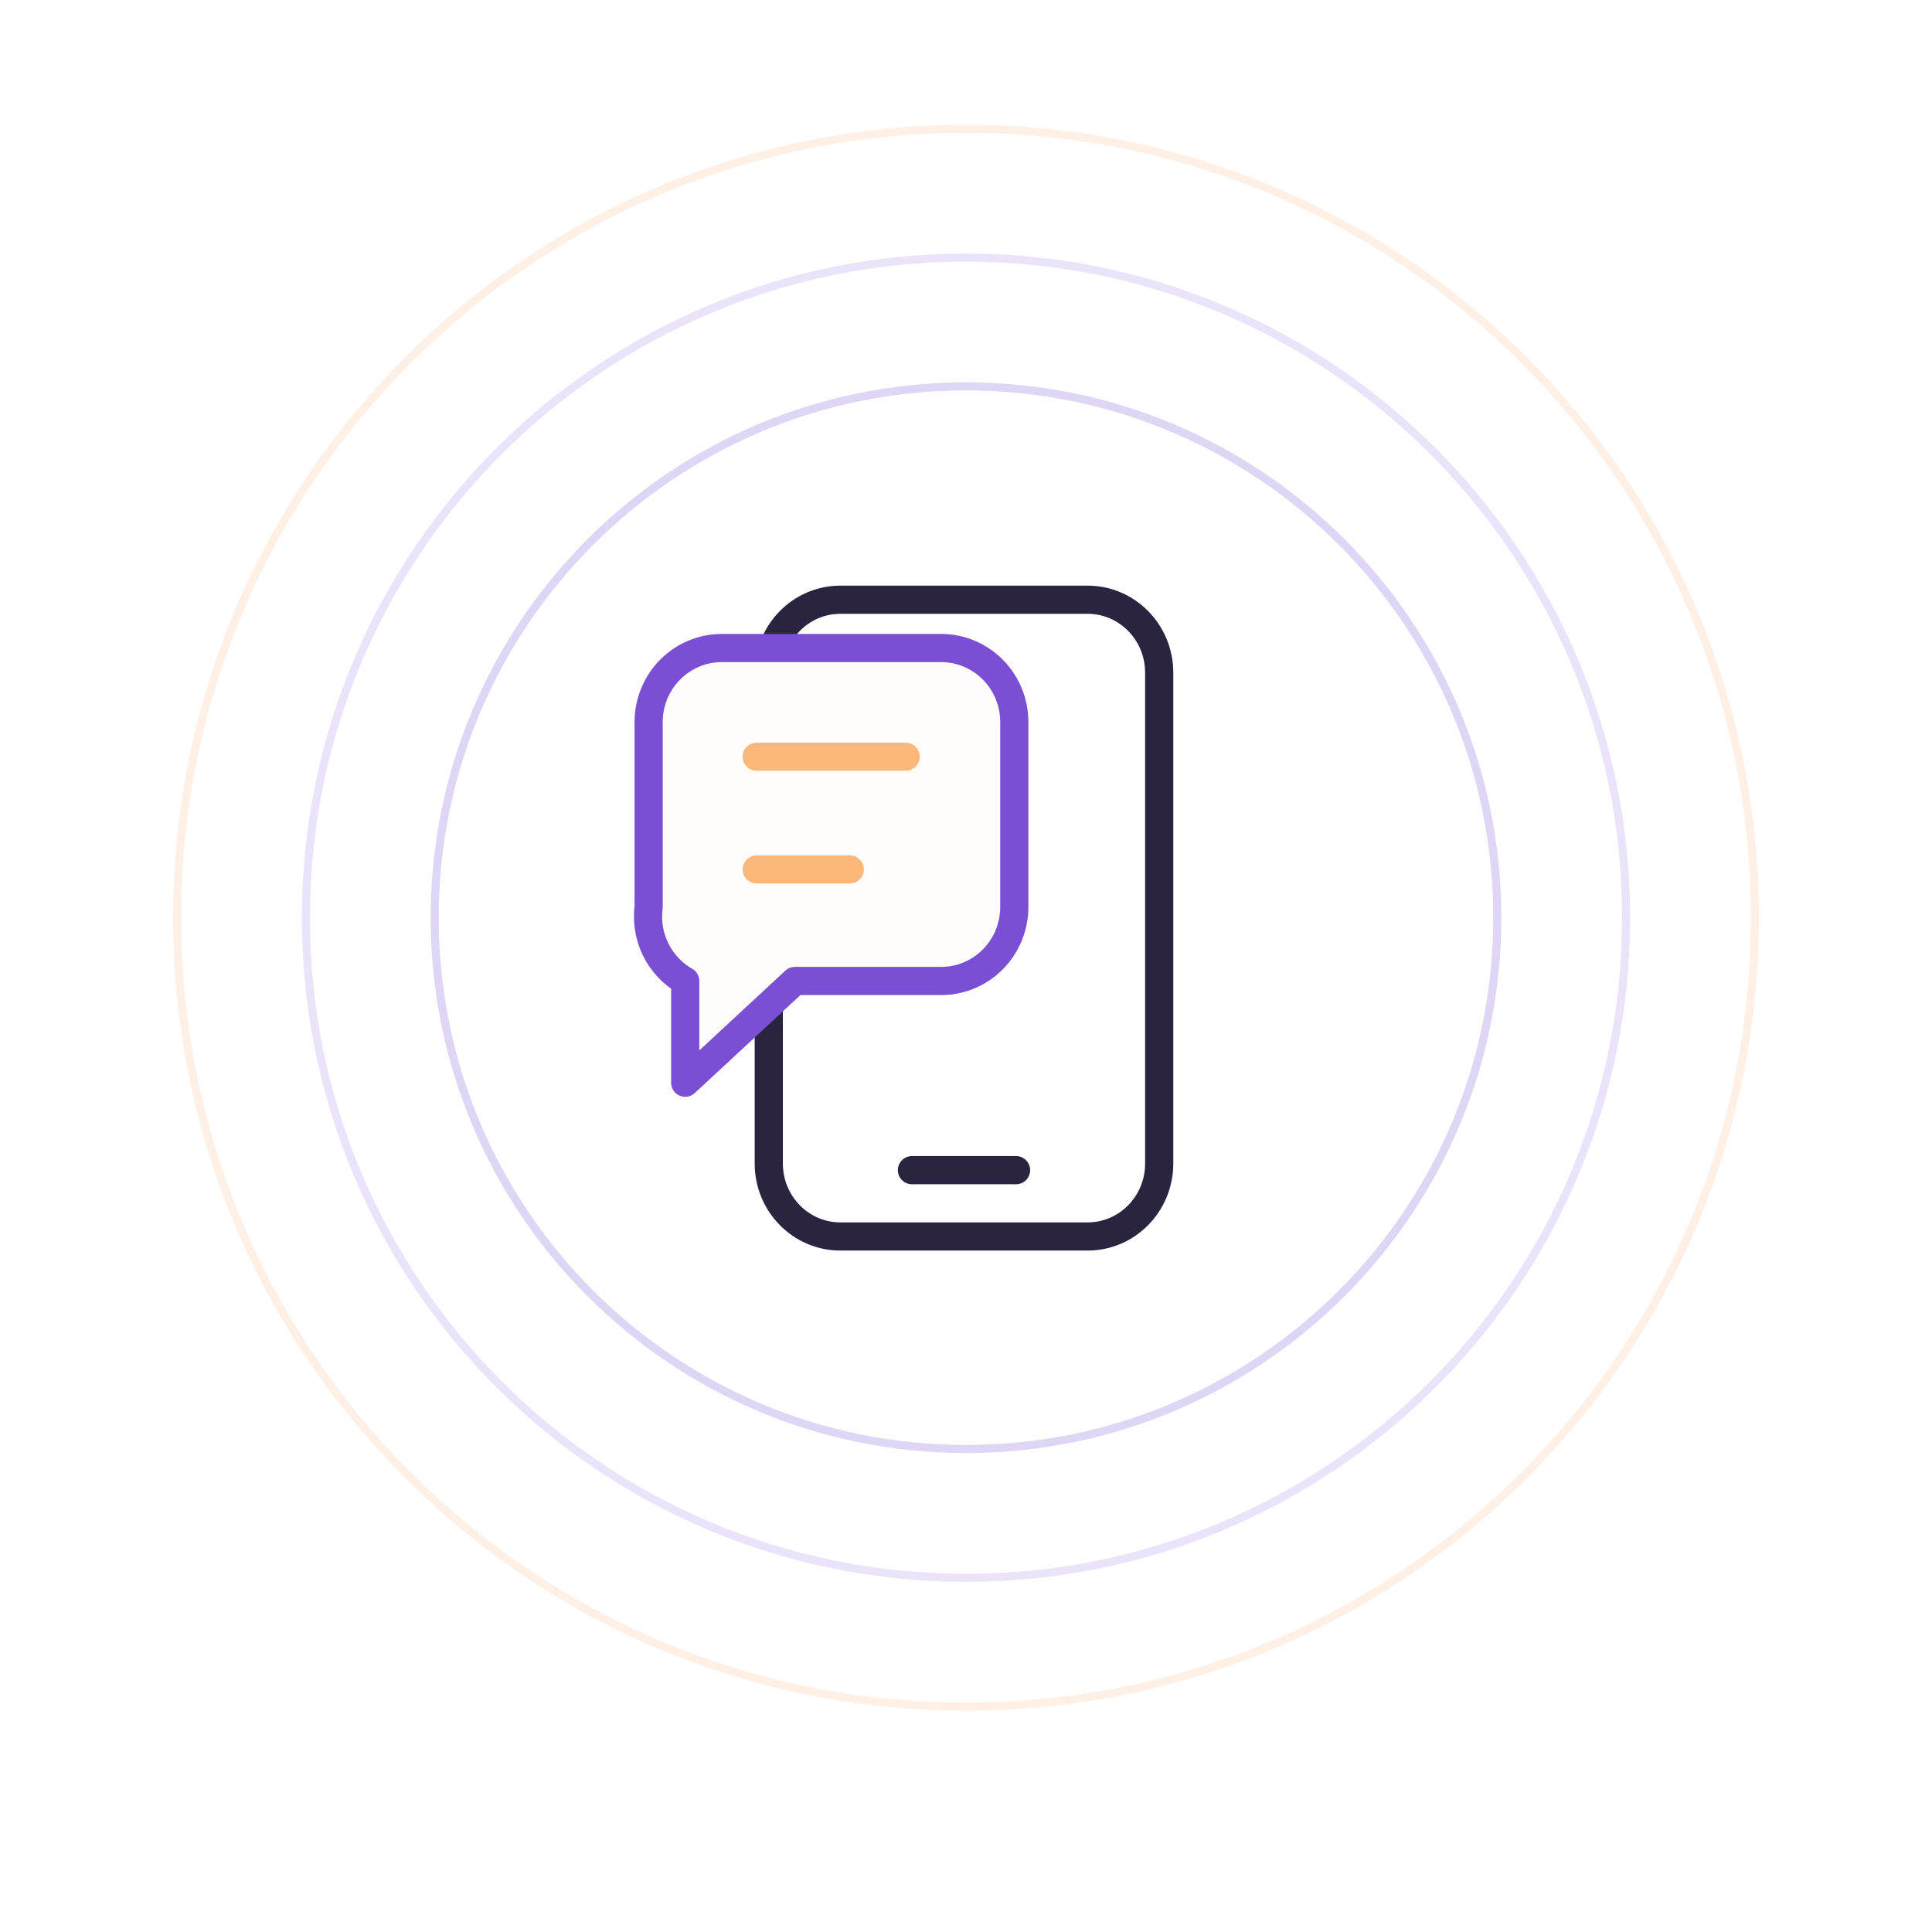
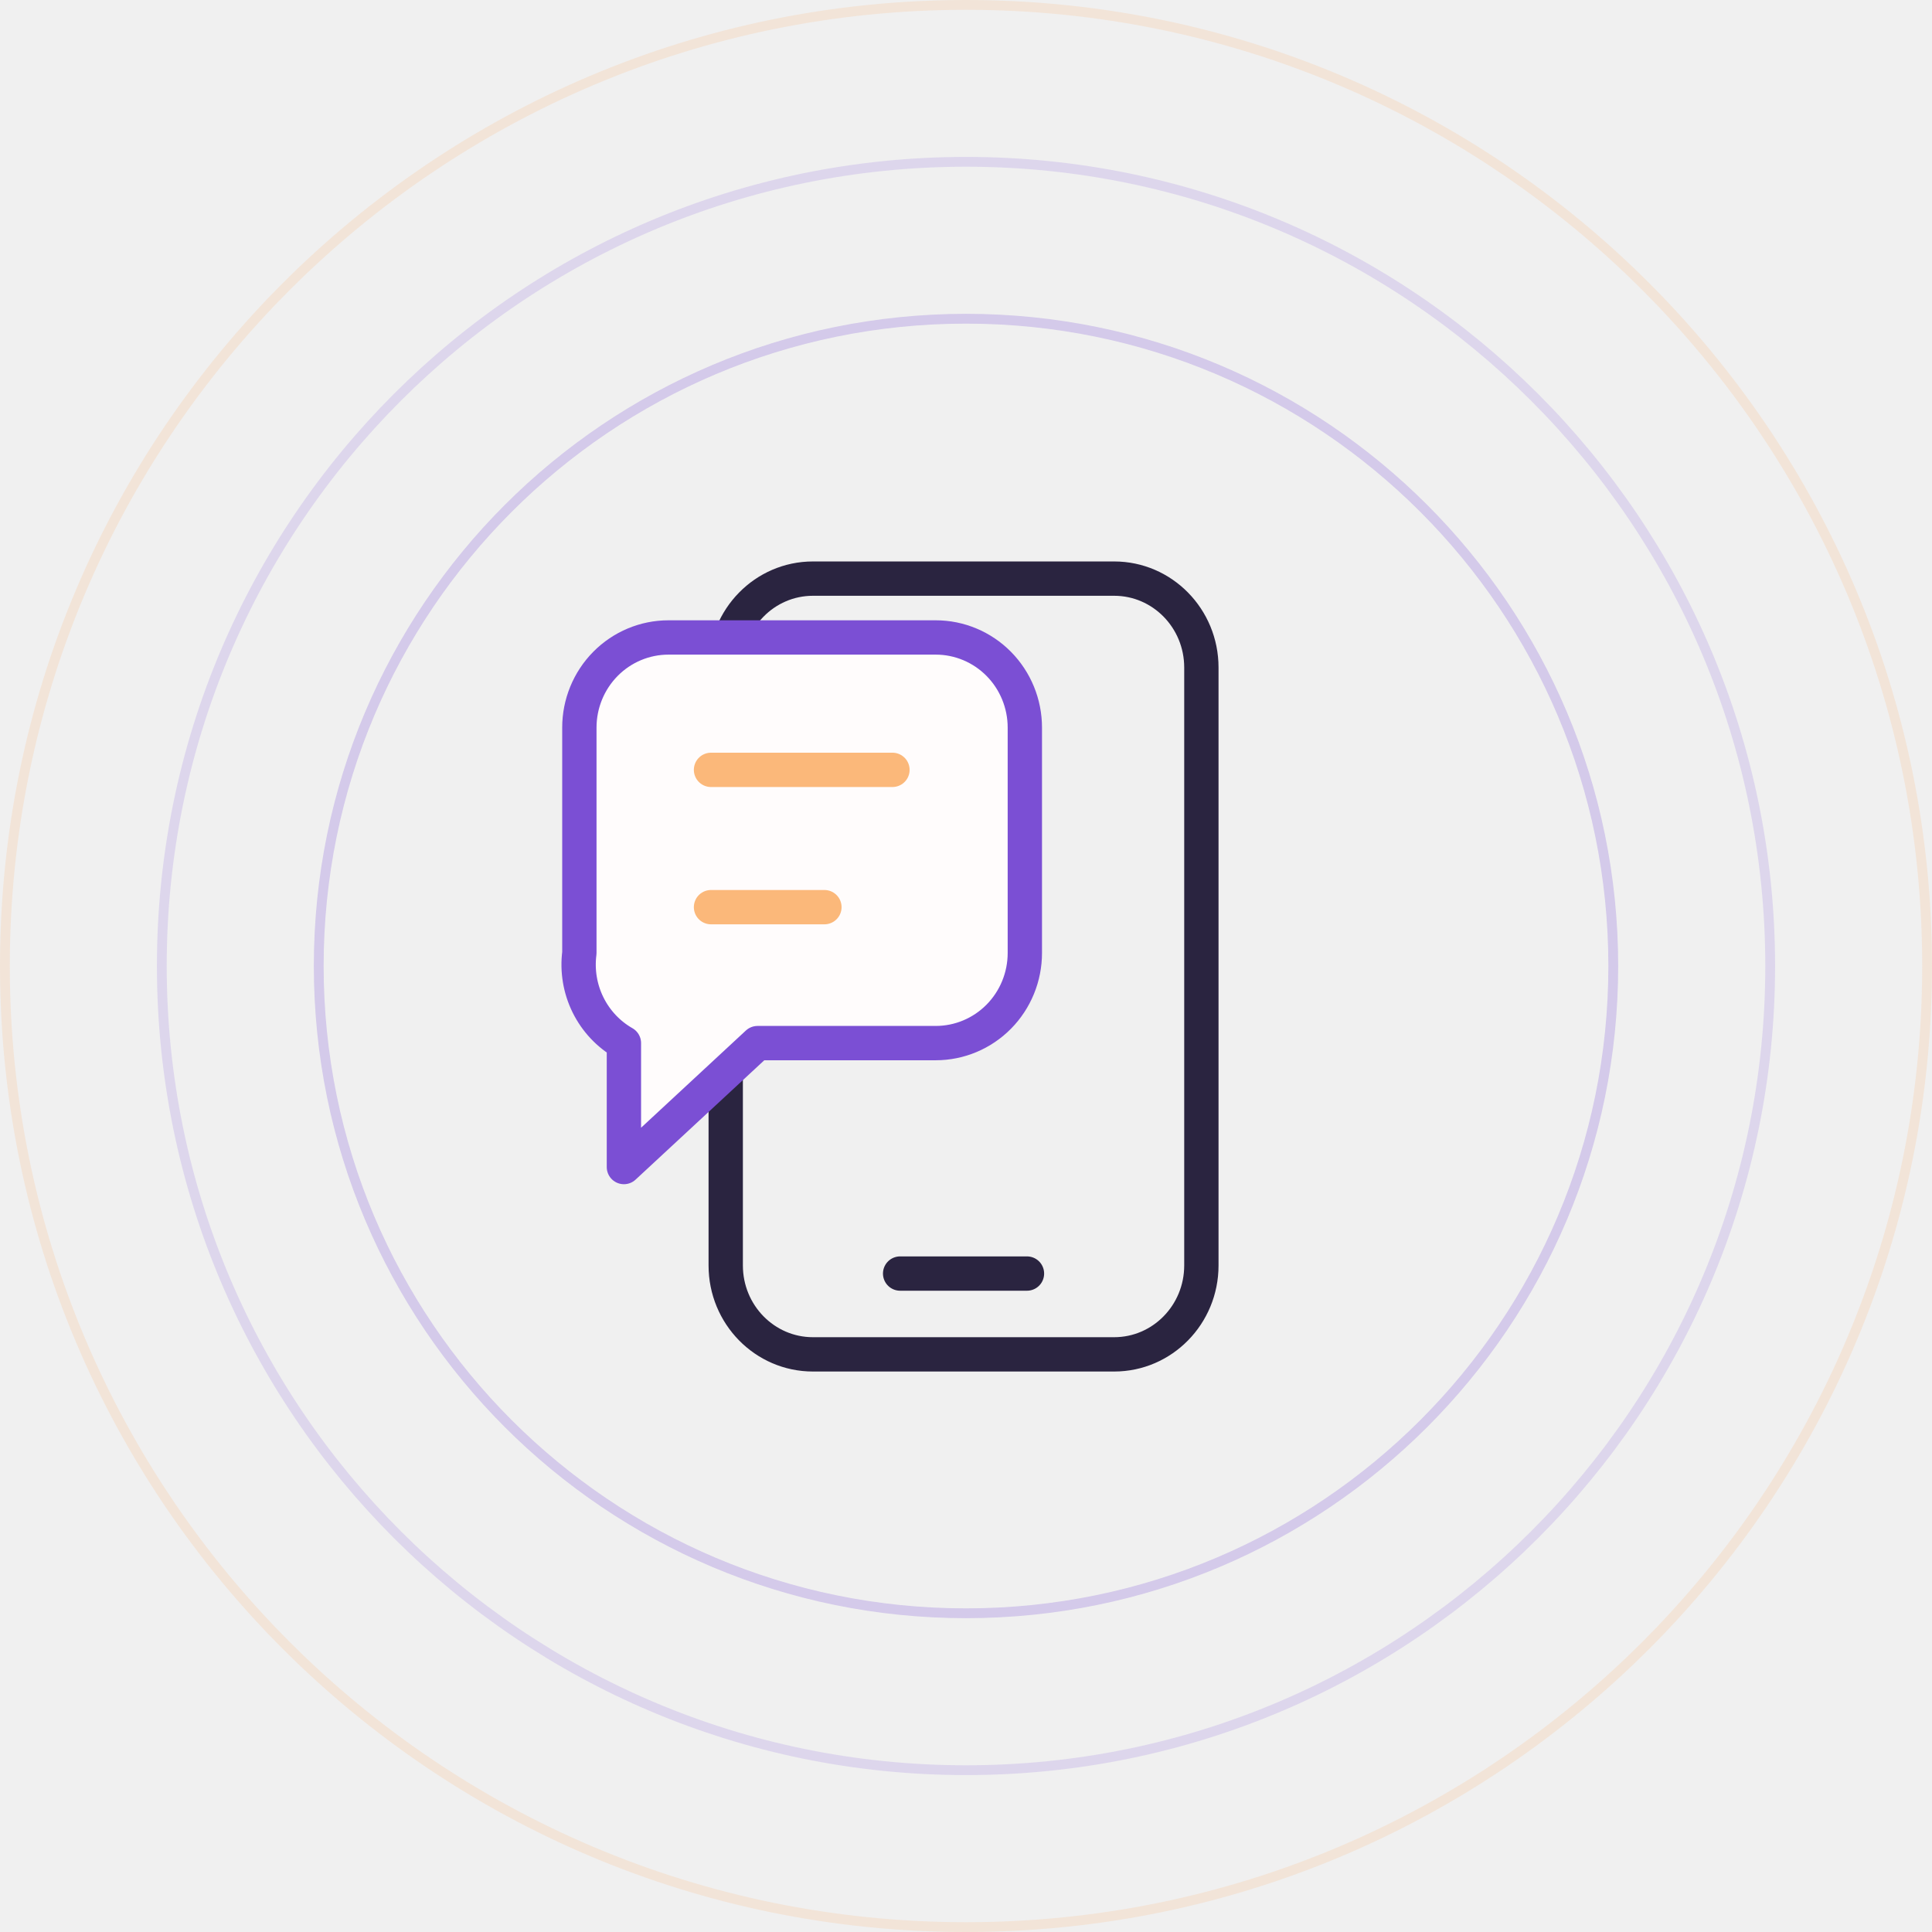
- <svg xmlns="http://www.w3.org/2000/svg" width="480" height="480" viewBox="0 0 480 480" fill="none">
-   <g clip-path="url(#clip0_585_2004)">
-     <path d="M480 0H0V480H480V0Z" fill="white" />
-     <path d="M270.217 149H208.783C198.962 149 191 157.116 191 167.127V289.073C191 299.084 198.962 307.2 208.783 307.2H270.217C280.038 307.2 288 299.084 288 289.073V167.127C288 157.116 280.038 149 270.217 149Z" stroke="#2A2440" stroke-width="7" stroke-linecap="round" stroke-linejoin="round" />
-     <path d="M226.567 290.721H252.433" stroke="#2A2440" stroke-width="7" stroke-linecap="round" stroke-linejoin="round" />
-     <path d="M179.322 161H233.83C238.649 161 243.271 162.937 246.678 166.384C250.086 169.832 252 174.508 252 179.383V225.34C252 230.216 250.086 234.892 246.678 238.339C243.271 241.787 238.649 243.723 233.83 243.723H197.491L170.237 269V243.723C167.085 241.923 164.537 239.212 162.918 235.936C161.3 232.661 160.685 228.972 161.152 225.34V179.383C161.152 174.508 163.067 169.832 166.474 166.384C169.881 162.937 174.503 161 179.322 161Z" fill="#FFFCFC" stroke="#7B4FD4" stroke-width="7" stroke-linecap="round" stroke-linejoin="round" />
-     <path d="M188 188H225M188 216H211.125" stroke="#FBB87A" stroke-width="7" stroke-linecap="round" stroke-linejoin="round" />
-     <path d="M240 424C348.248 424 436 336.248 436 228C436 119.752 348.248 32 240 32C131.752 32 44 119.752 44 228C44 336.248 131.752 424 240 424Z" stroke="#FBB87A" stroke-opacity="0.2" stroke-width="2" stroke-linecap="round" />
-     <path d="M240 392C330.575 392 404 318.575 404 228C404 137.425 330.575 64 240 64C149.425 64 76 137.425 76 228C76 318.575 149.425 392 240 392Z" stroke="#7B4FD4" stroke-opacity="0.16" stroke-width="2" stroke-linecap="round" />
-     <path d="M240 360C312.902 360 372 300.902 372 228C372 155.098 312.902 96 240 96C167.098 96 108 155.098 108 228C108 300.902 167.098 360 240 360Z" stroke="#7B4FD4" stroke-opacity="0.24" stroke-width="2" stroke-linecap="round" />
-   </g>
-   <defs>
-     <clipPath id="clip0_585_2004">
-       <rect width="480" height="480" fill="white" />
-     </clipPath>
-   </defs>
+ <svg xmlns="http://www.w3.org/2000/svg" width="394" height="394" viewBox="0 0 394 394" fill="none">
+   <path d="M227.217 118H165.783C155.962 118 148 126.116 148 136.127V258.073C148 268.084 155.962 276.2 165.783 276.2H227.217C237.038 276.2 245 268.084 245 258.073V136.127C245 126.116 237.038 118 227.217 118Z" stroke="#2A2440" stroke-width="7" stroke-linecap="round" stroke-linejoin="round" />
+   <path d="M183.567 259.721H209.433" stroke="#2A2440" stroke-width="7" stroke-linecap="round" stroke-linejoin="round" />
+   <path d="M136.322 130H190.83C195.649 130 200.271 131.937 203.678 135.384C207.086 138.832 209 143.508 209 148.383V194.34C209 199.216 207.086 203.892 203.678 207.339C200.271 210.787 195.649 212.723 190.83 212.723H154.491L127.237 238V212.723C124.085 210.923 121.537 208.212 119.918 204.936C118.3 201.661 117.685 197.972 118.152 194.34V148.383C118.152 143.508 120.067 138.832 123.474 135.384C126.881 131.937 131.503 130 136.322 130Z" fill="#FFFCFC" stroke="#7B4FD4" stroke-width="7" stroke-linecap="round" stroke-linejoin="round" />
+   <path d="M145 157H182M145 185H168.125" stroke="#FBB87A" stroke-width="7" stroke-linecap="round" stroke-linejoin="round" />
+   <path d="M197 393C305.248 393 393 305.248 393 197C393 88.752 305.248 1 197 1C88.752 1 1 88.752 1 197C1 305.248 88.752 393 197 393Z" stroke="#FBB87A" stroke-opacity="0.2" stroke-width="2" stroke-linecap="round" />
+   <path d="M197 361C287.575 361 361 287.575 361 197C361 106.425 287.575 33 197 33C106.425 33 33 106.425 33 197C33 287.575 106.425 361 197 361Z" stroke="#7B4FD4" stroke-opacity="0.16" stroke-width="2" stroke-linecap="round" />
+   <path d="M197 329C269.902 329 329 269.902 329 197C329 124.098 269.902 65 197 65C124.098 65 65 124.098 65 197C65 269.902 124.098 329 197 329Z" stroke="#7B4FD4" stroke-opacity="0.24" stroke-width="2" stroke-linecap="round" />
</svg>
